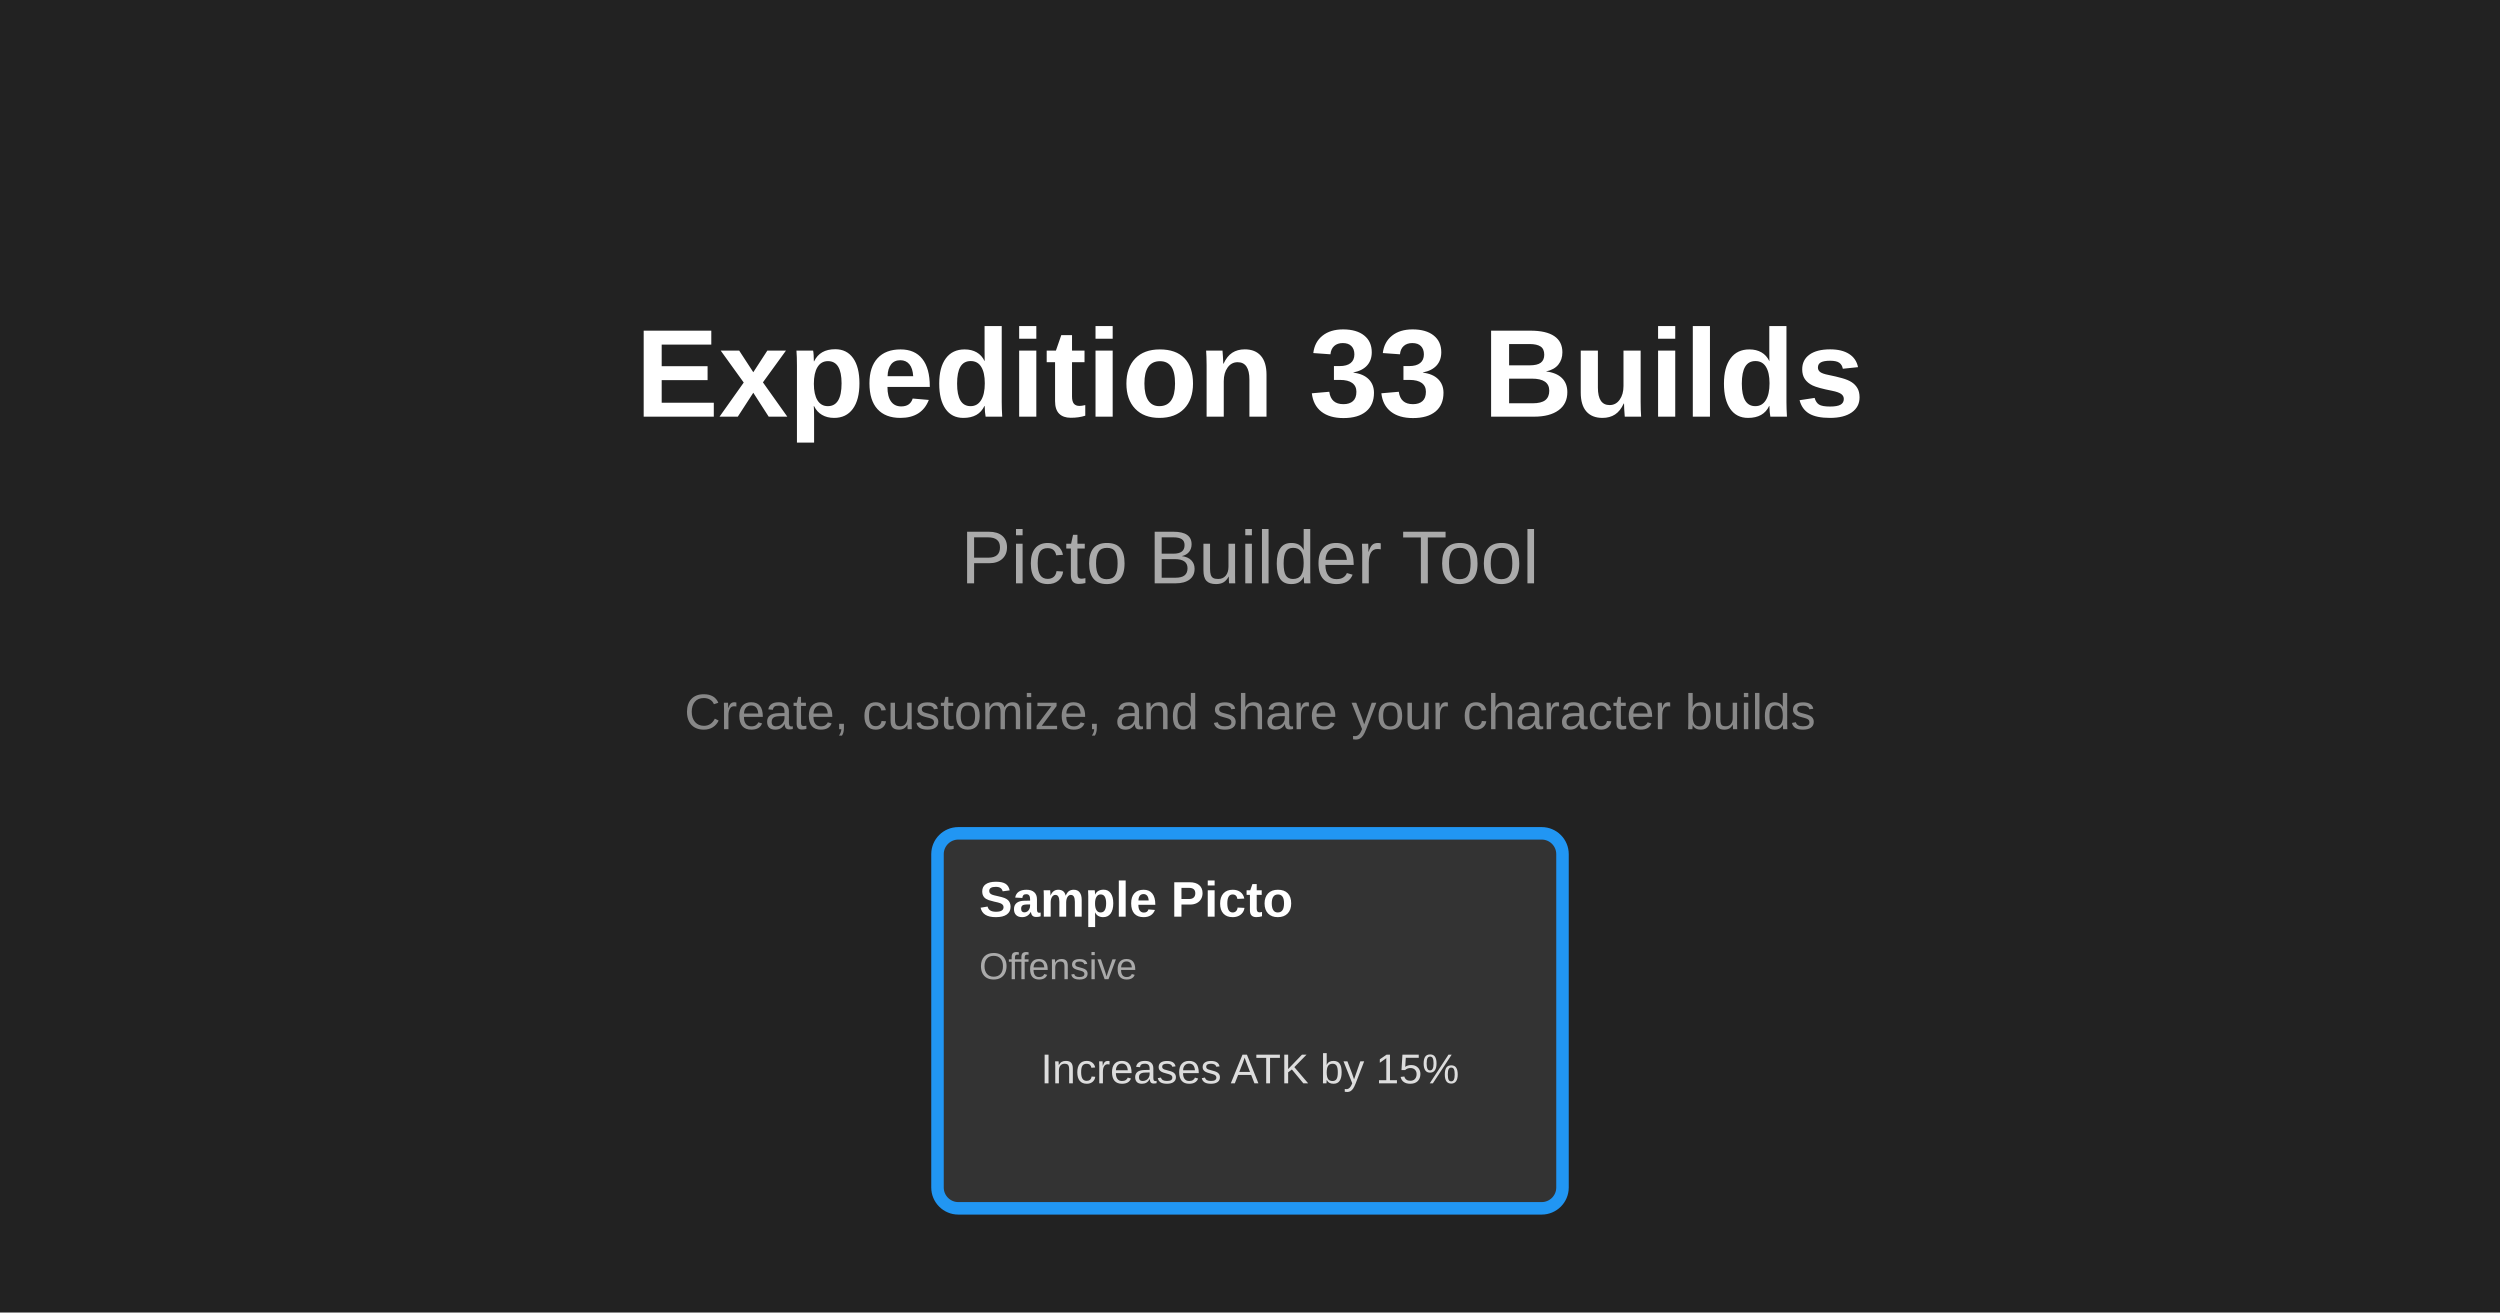
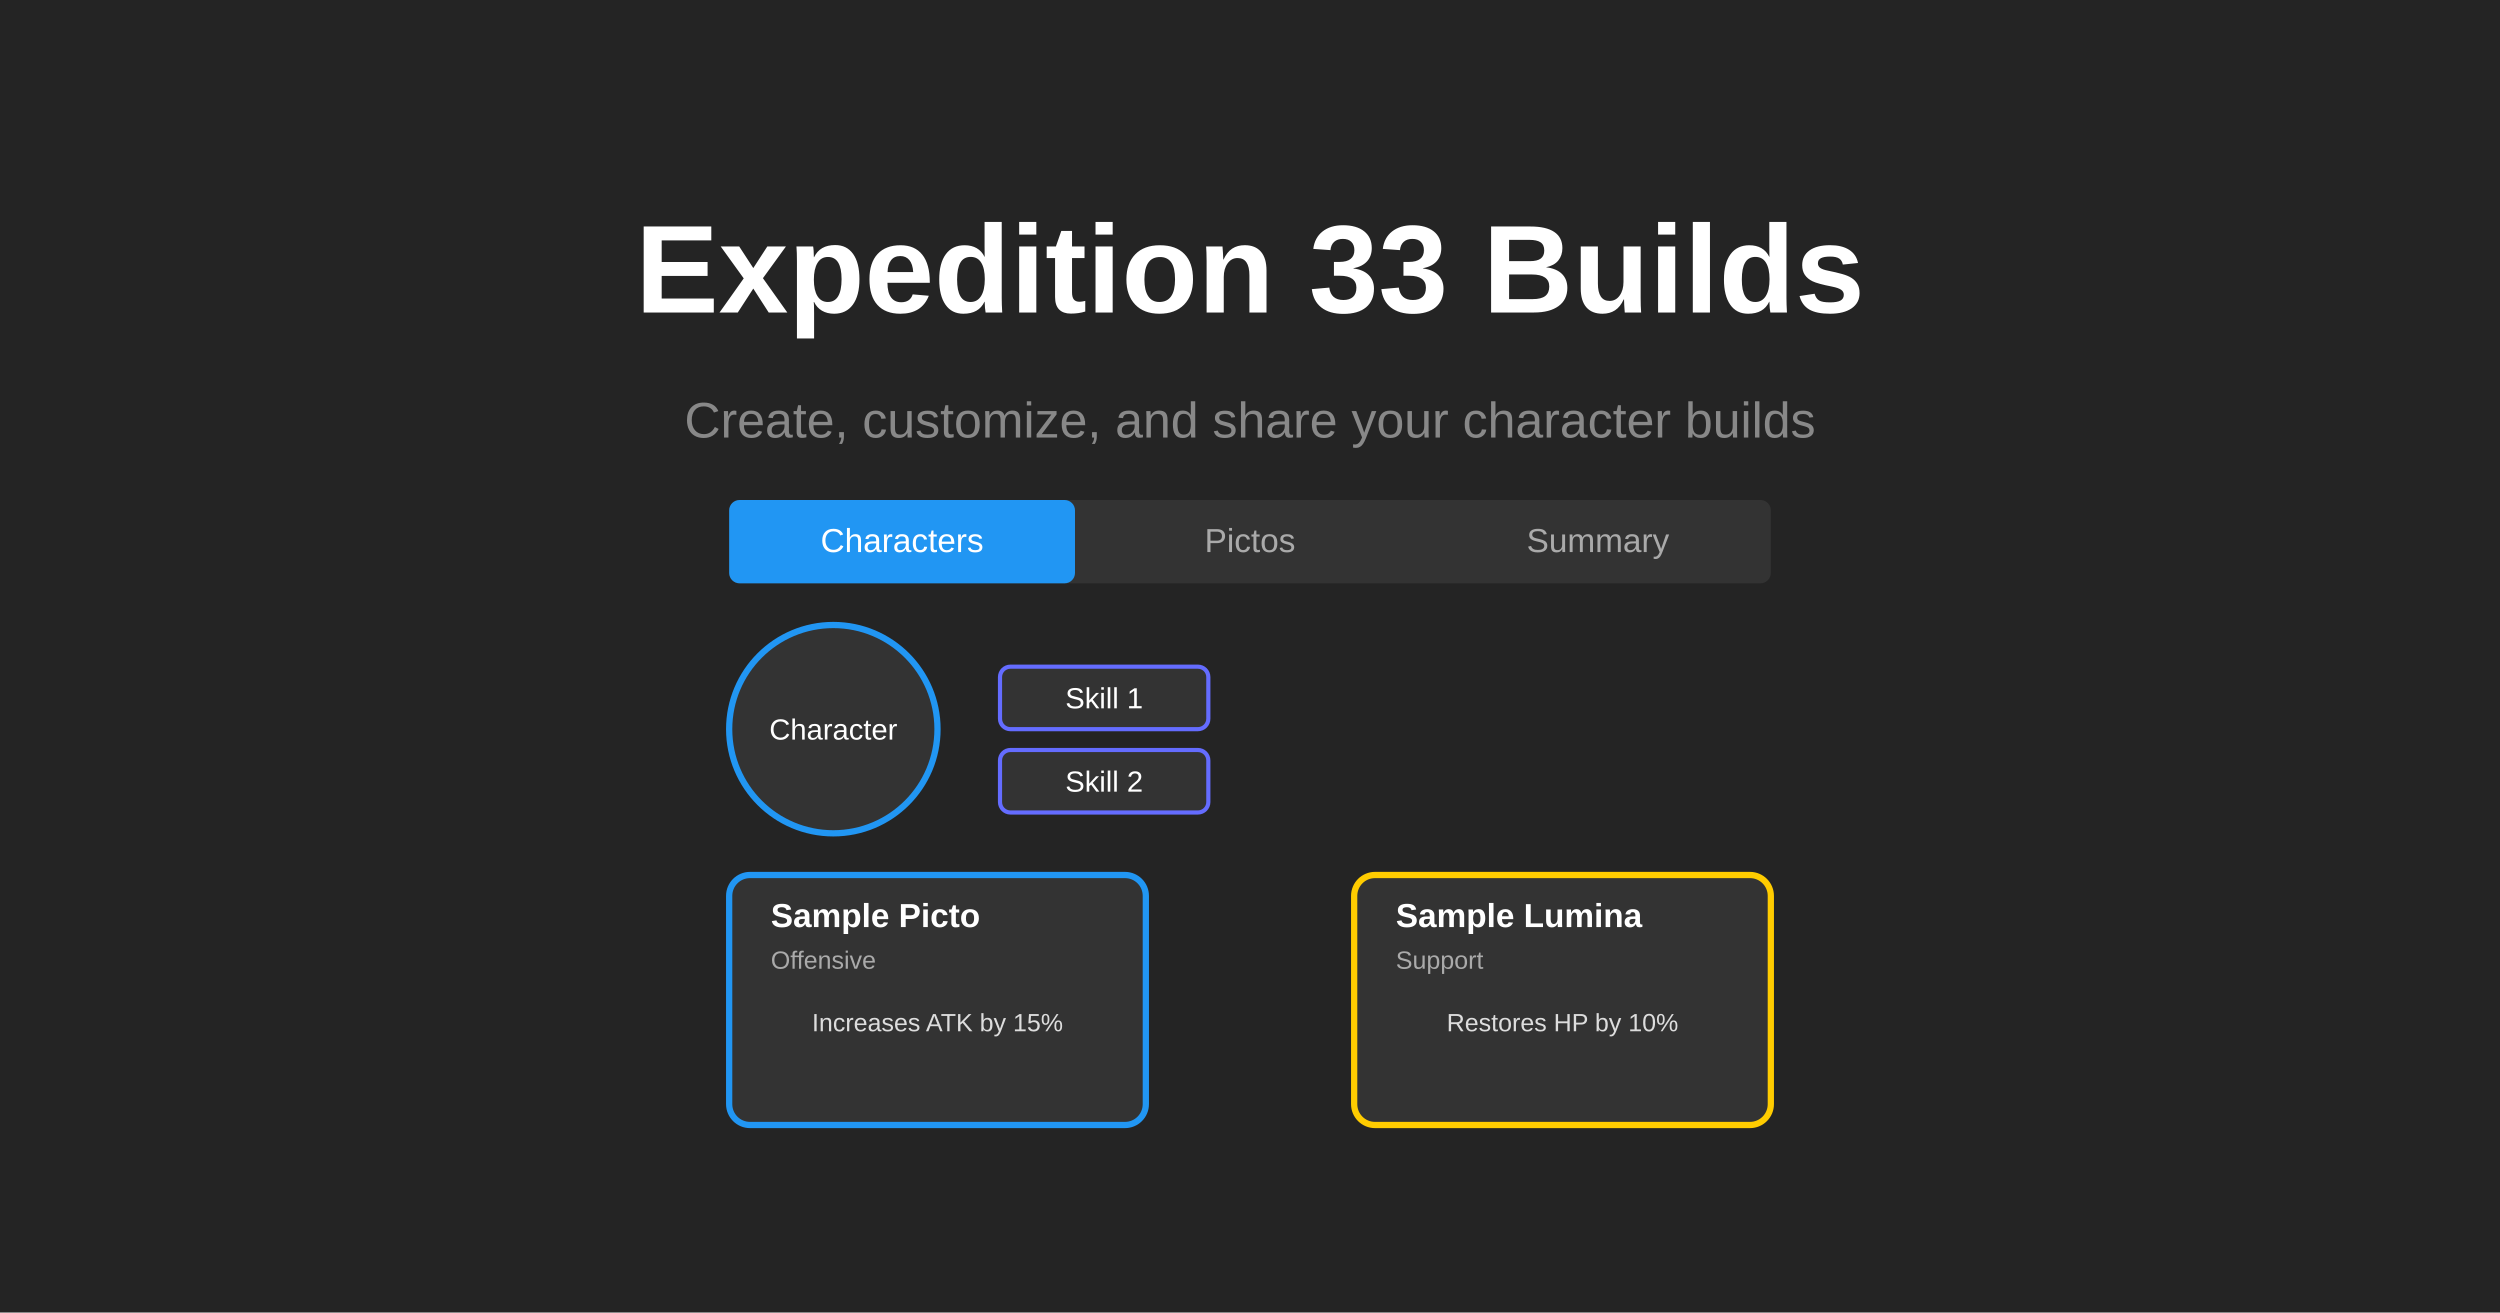
<svg xmlns="http://www.w3.org/2000/svg" width="1200" height="630" viewBox="0 0 1200 630">
-   <rect width="1200" height="630" fill="#222222" />
-   <text x="600" y="200" font-family="Arial, sans-serif" font-size="60" font-weight="bold" fill="#ffffff" text-anchor="middle">Expedition 33 Builds</text>
-   <text x="600" y="280" font-family="Arial, sans-serif" font-size="36" fill="#aaaaaa" text-anchor="middle">Picto Builder Tool</text>
-   <text x="600" y="350" font-family="Arial, sans-serif" font-size="24" fill="#888888" text-anchor="middle">Create, customize, and share your character builds</text>
-   <rect x="450" y="400" width="300" height="180" rx="10" fill="#333333" stroke="#2196f3" stroke-width="6" />
-   <text x="470" y="440" font-family="Arial, sans-serif" font-size="24" font-weight="bold" fill="#ffffff">Sample Picto</text>
-   <text x="470" y="470" font-family="Arial, sans-serif" font-size="18" fill="#aaaaaa">Offensive</text>
-   <text x="600" y="520" font-family="Arial, sans-serif" font-size="20" fill="#dddddd" text-anchor="middle">Increases ATK by 15%</text>
+   <rect width="1200" height="630" fill="#242424" />
+   <text x="600" y="150" font-family="Arial, sans-serif" font-size="60" font-weight="bold" fill="#ffffff" text-anchor="middle">Expedition 33 Builds</text>
+   <text x="600" y="210" font-family="Arial, sans-serif" font-size="24" fill="#888888" text-anchor="middle">Create, customize, and share your character builds</text>
+   <rect x="350" y="240" width="500" height="40" rx="5" fill="#333333" />
+   <rect x="350" y="240" width="166" height="40" rx="5" fill="#2196F3" />
+   <text x="433" y="265" font-family="Arial, sans-serif" font-size="16" fill="#ffffff" text-anchor="middle">Characters</text>
+   <text x="600" y="265" font-family="Arial, sans-serif" font-size="16" fill="#aaaaaa" text-anchor="middle">Pictos</text>
+   <text x="767" y="265" font-family="Arial, sans-serif" font-size="16" fill="#aaaaaa" text-anchor="middle">Summary</text>
+   <circle cx="400" cy="350" r="50" fill="#333333" stroke="#2196F3" stroke-width="3" />
+   <text x="400" y="355" font-family="Arial, sans-serif" font-size="14" fill="#ffffff" text-anchor="middle">Character</text>
+   <rect x="480" y="320" width="100" height="30" rx="5" fill="#333333" stroke="#646cff" stroke-width="2" />
+   <text x="530" y="340" font-family="Arial, sans-serif" font-size="14" fill="#ffffff" text-anchor="middle">Skill 1</text>
+   <rect x="480" y="360" width="100" height="30" rx="5" fill="#333333" stroke="#646cff" stroke-width="2" />
+   <text x="530" y="380" font-family="Arial, sans-serif" font-size="14" fill="#ffffff" text-anchor="middle">Skill 2</text>
+   <rect x="350" y="420" width="200" height="120" rx="10" fill="#333333" stroke="#2196f3" stroke-width="3" />
+   <text x="370" y="445" font-family="Arial, sans-serif" font-size="16" font-weight="bold" fill="#ffffff">Sample Picto</text>
+   <text x="370" y="465" font-family="Arial, sans-serif" font-size="12" fill="#aaaaaa">Offensive</text>
+   <text x="450" y="495" font-family="Arial, sans-serif" font-size="12" fill="#dddddd" text-anchor="middle">Increases ATK by 15%</text>
+   <rect x="650" y="420" width="200" height="120" rx="10" fill="#333333" stroke="#ffcc00" stroke-width="3" />
+   <text x="670" y="445" font-family="Arial, sans-serif" font-size="16" font-weight="bold" fill="#ffffff">Sample Lumina</text>
+   <text x="670" y="465" font-family="Arial, sans-serif" font-size="12" fill="#aaaaaa">Support</text>
+   <text x="750" y="495" font-family="Arial, sans-serif" font-size="12" fill="#dddddd" text-anchor="middle">Restores HP by 10%</text>
</svg>
